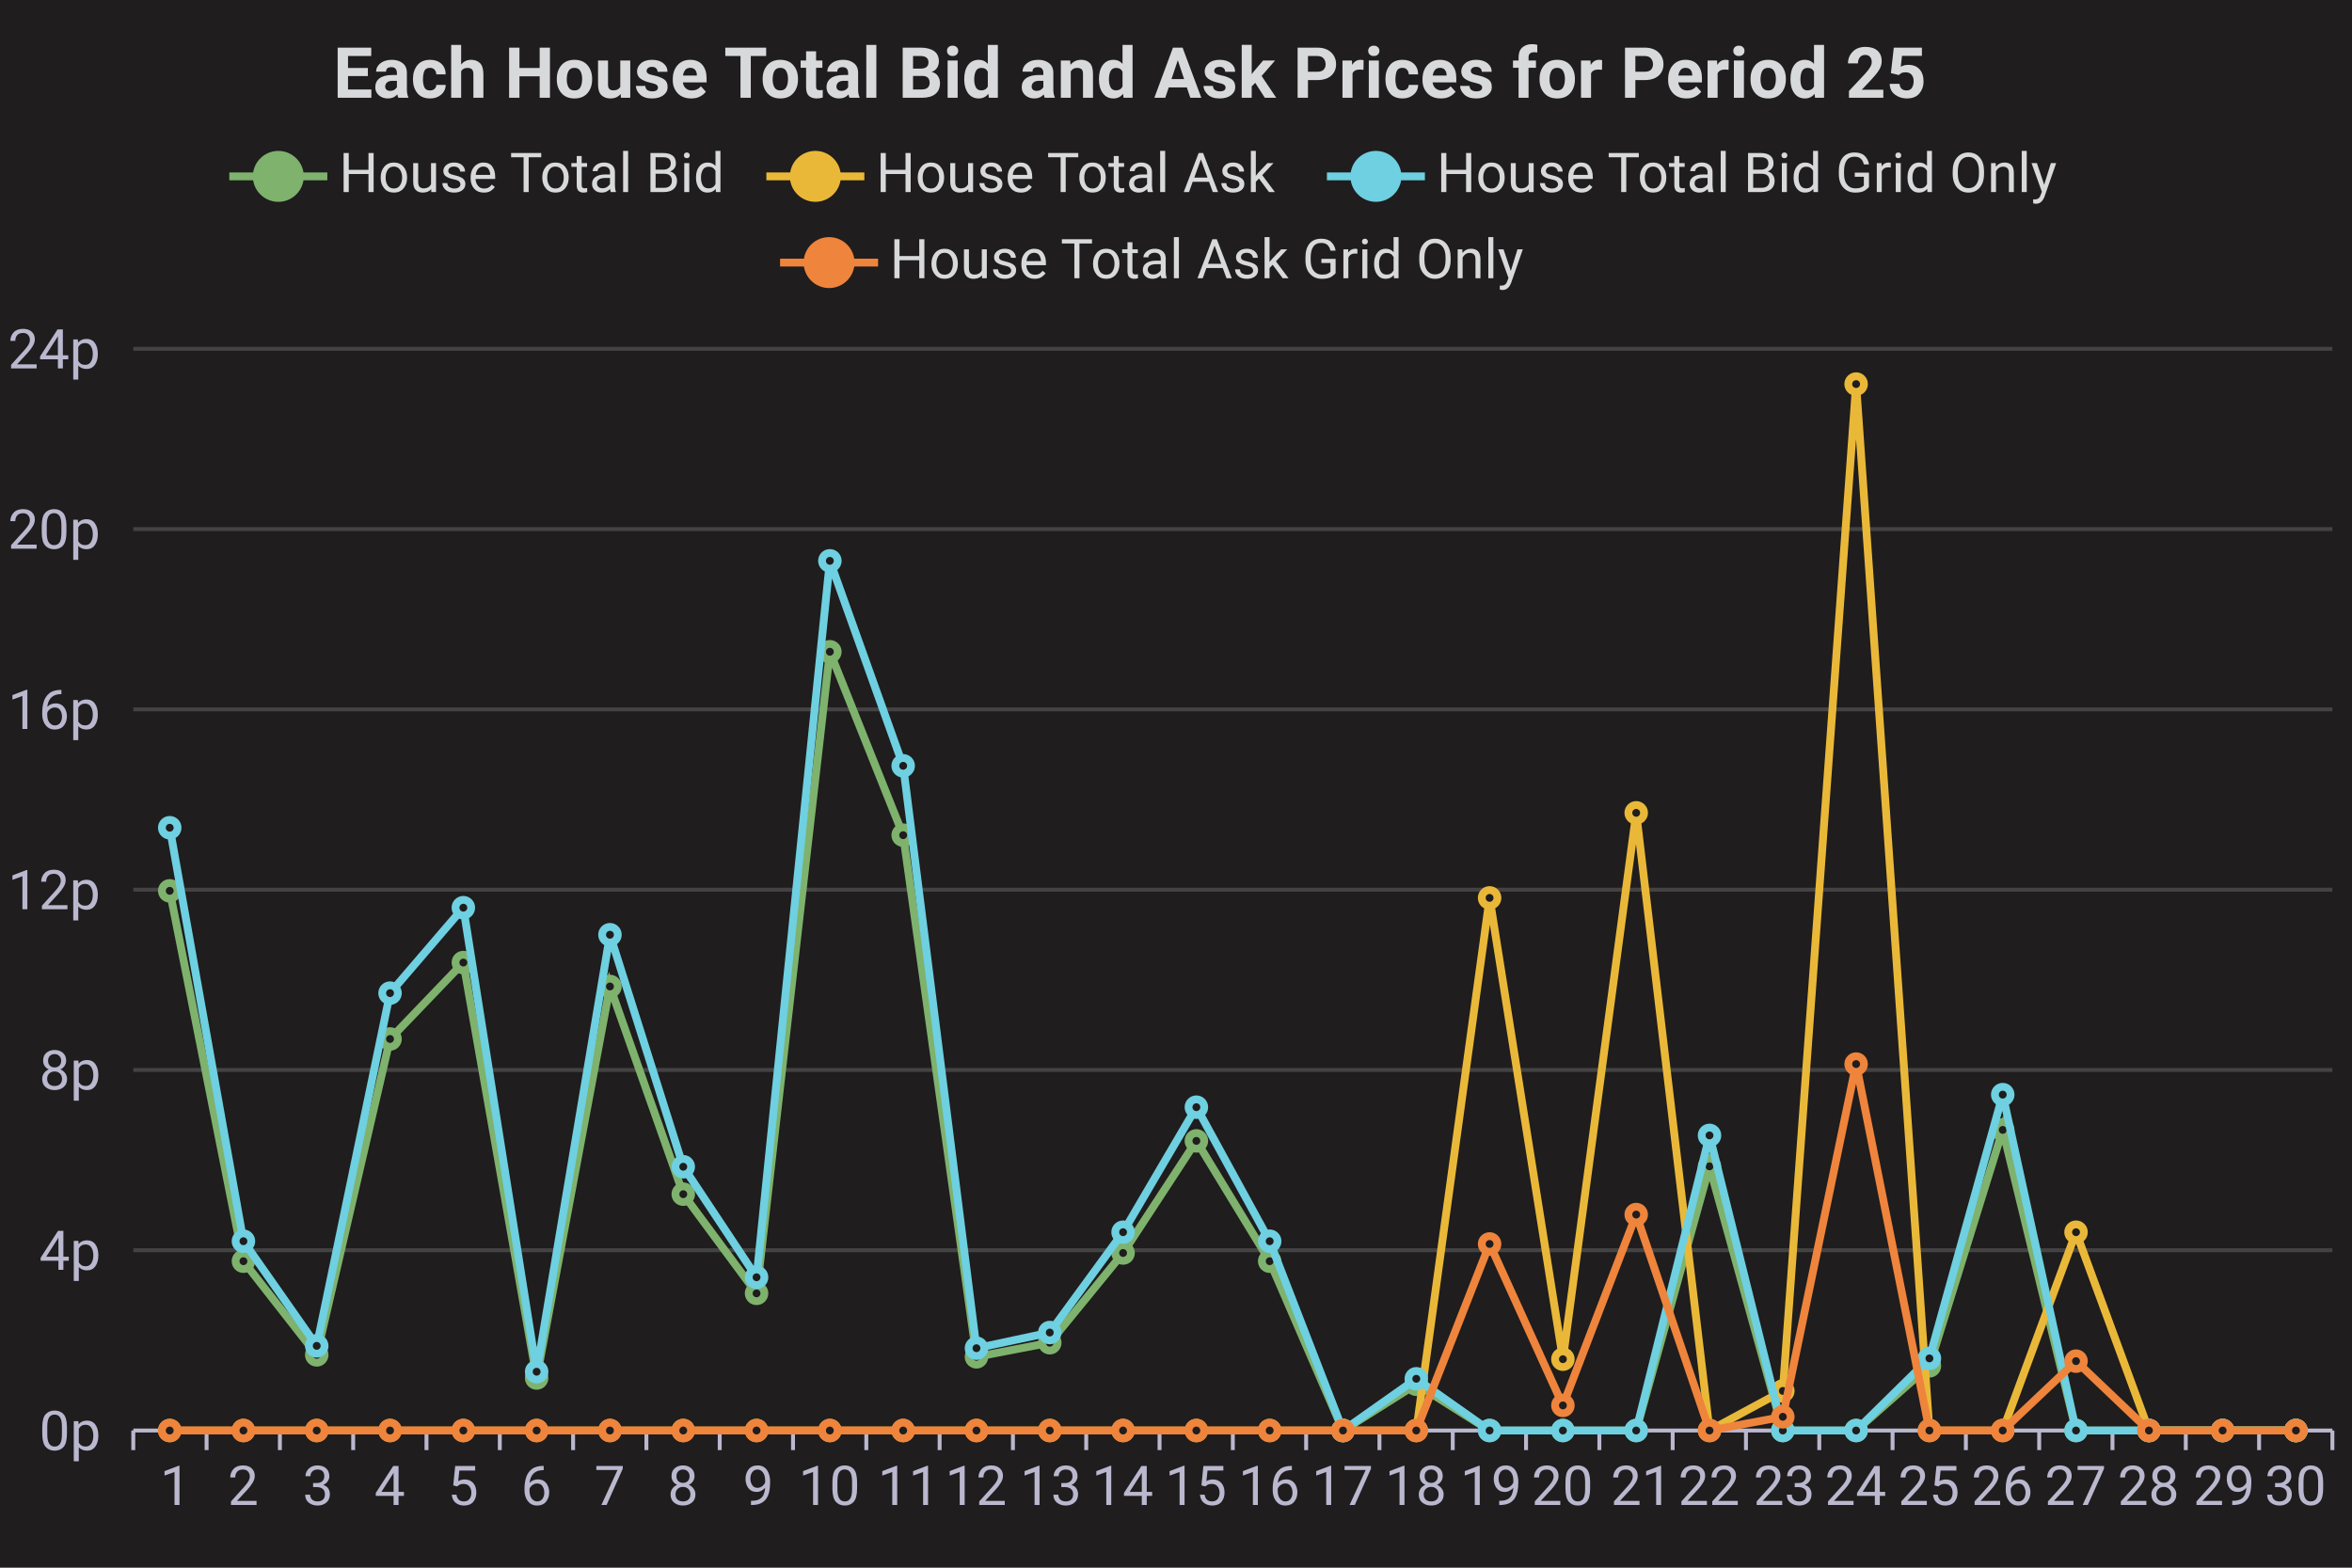
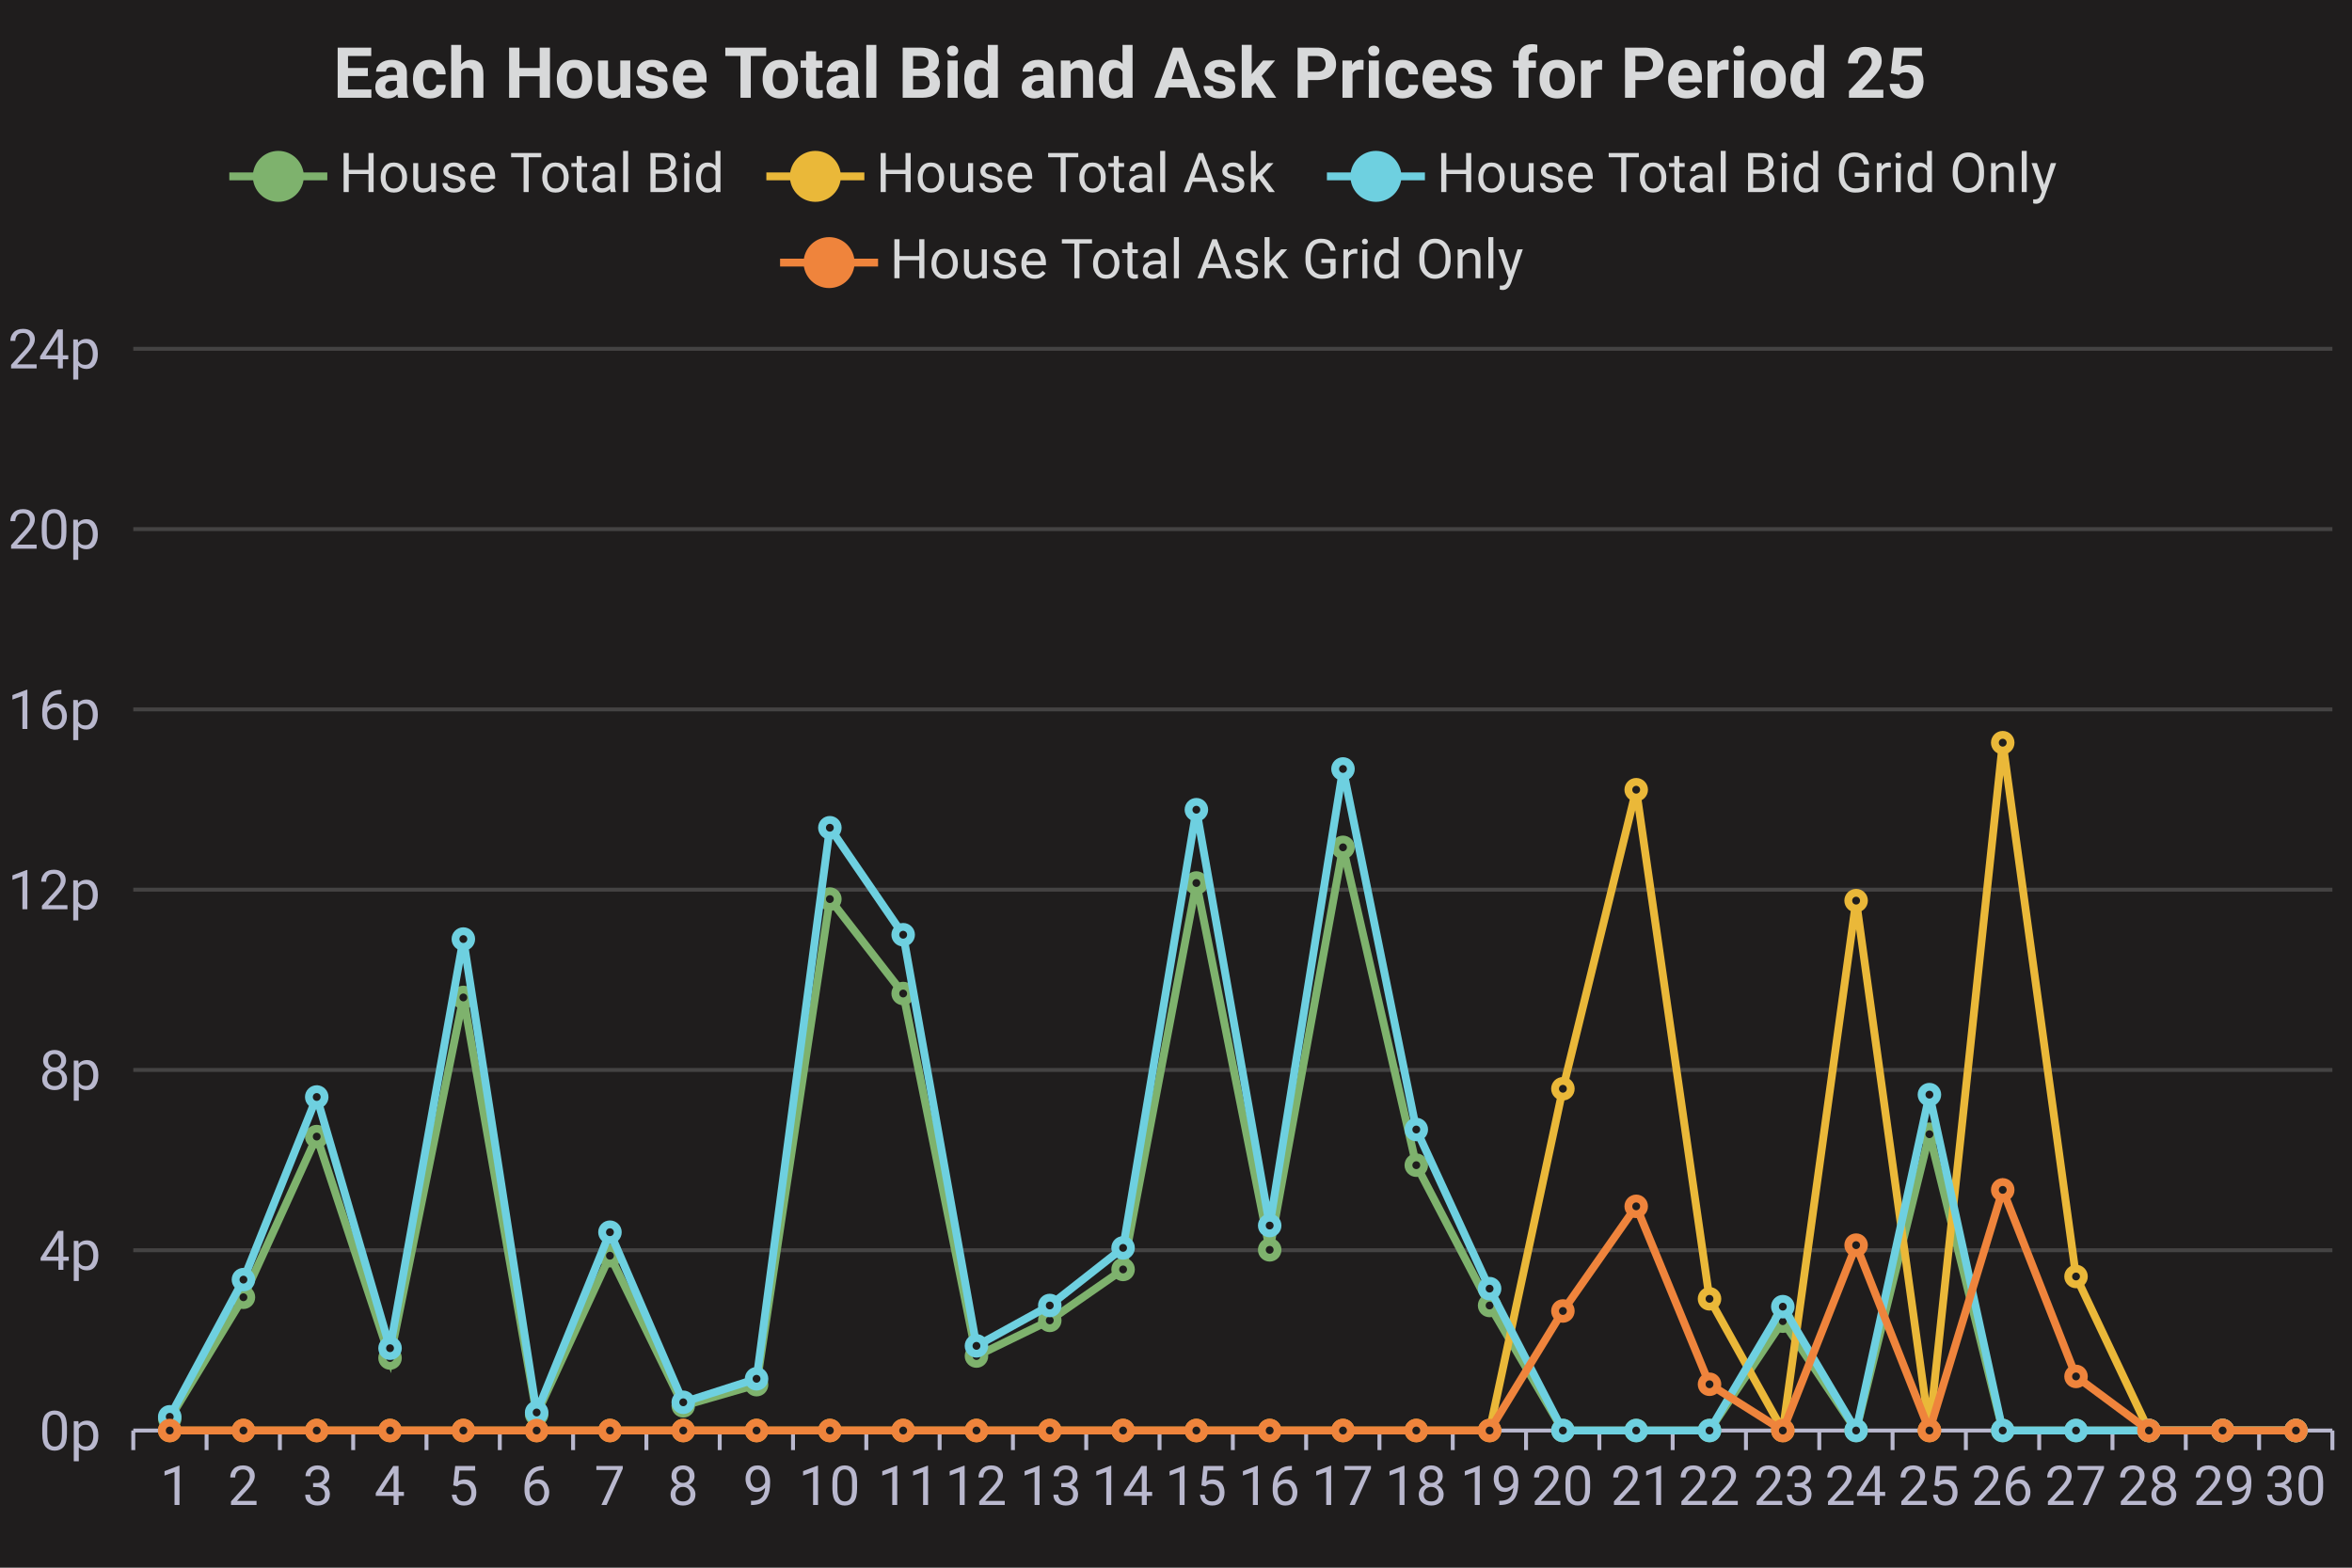
<svg xmlns="http://www.w3.org/2000/svg" width="600" height="400" viewBox="0 0 600 400">
  <rect x="0" y="0" width="600" height="400" fill="#1F1D1D" />
  <text font-size="18" x="85" y="5" dy="15" font-weight="bold" dominant-baseline="middle" font-family="Roboto" fill="#D8D9DA">
Each House Total Bid and Ask Prices for Period 25
</text>
  <g>
    <line stroke-width="2" x1="58.5" y1="45" x2="83.5" y2="45" stroke="#7EB26D" />
    <circle cx="71" cy="45" r="5.5" stroke-width="2" stroke="#7EB26D" fill="#7EB26D" />
    <text font-size="14" x="86.5" y="49" font-family="Roboto" fill="#D8D9DA">
House Total Bid
</text>
  </g>
  <g>
    <line stroke-width="2" x1="195.5" y1="45" x2="220.5" y2="45" stroke="#EAB839" />
    <circle cx="208" cy="45" r="5.5" stroke-width="2" stroke="#EAB839" fill="#EAB839" />
    <text font-size="14" x="223.5" y="49" font-family="Roboto" fill="#D8D9DA">
House Total Ask
</text>
  </g>
  <g>
    <line stroke-width="2" x1="338.5" y1="45" x2="363.5" y2="45" stroke="#6ED0E0" />
    <circle cx="351" cy="45" r="5.5" stroke-width="2" stroke="#6ED0E0" fill="#6ED0E0" />
    <text font-size="14" x="366.5" y="49" font-family="Roboto" fill="#D8D9DA">
House Total Bid Grid Only
</text>
  </g>
  <g>
    <line stroke-width="2" x1="199" y1="67" x2="224" y2="67" stroke="#EF843C" />
    <circle cx="211.5" cy="67" r="5.5" stroke-width="2" stroke="#EF843C" fill="#EF843C" />
    <text font-size="14" x="227" y="71" font-family="Roboto" fill="#D8D9DA">
House Total Ask Grid Only
</text>
  </g>
  <g stroke="#444343">
    <line stroke-width="1" x1="34" y1="89" x2="595" y2="89" />
    <line stroke-width="1" x1="34" y1="135" x2="595" y2="135" />
    <line stroke-width="1" x1="34" y1="181" x2="595" y2="181" />
    <line stroke-width="1" x1="34" y1="227" x2="595" y2="227" />
    <line stroke-width="1" x1="34" y1="273" x2="595" y2="273" />
    <line stroke-width="1" x1="34" y1="319" x2="595" y2="319" />
  </g>
  <g>
    <text font-size="14" x="2" y="94" font-family="Roboto" fill="#B9B8CE">
24p
</text>
    <text font-size="14" x="2" y="140" font-family="Roboto" fill="#B9B8CE">
20p
</text>
    <text font-size="14" x="2" y="186" font-family="Roboto" fill="#B9B8CE">
16p
</text>
    <text font-size="14" x="2" y="232" font-family="Roboto" fill="#B9B8CE">
12p
</text>
    <text font-size="14" x="10" y="278" font-family="Roboto" fill="#B9B8CE">
8p
</text>
    <text font-size="14" x="10" y="324" font-family="Roboto" fill="#B9B8CE">
4p
</text>
    <text font-size="14" x="10" y="370" font-family="Roboto" fill="#B9B8CE">
0p
</text>
  </g>
  <g>
    <g stroke="#B9B8CE">
      <line stroke-width="1" x1="34" y1="365" x2="595" y2="365" />
      <line stroke-width="1" x1="34" y1="365" x2="34" y2="370" />
      <line stroke-width="1" x1="52.7" y1="365" x2="52.7" y2="370" />
      <line stroke-width="1" x1="71.4" y1="365" x2="71.4" y2="370" />
      <line stroke-width="1" x1="90.1" y1="365" x2="90.1" y2="370" />
      <line stroke-width="1" x1="108.8" y1="365" x2="108.8" y2="370" />
      <line stroke-width="1" x1="127.5" y1="365" x2="127.5" y2="370" />
      <line stroke-width="1" x1="146.2" y1="365" x2="146.2" y2="370" />
      <line stroke-width="1" x1="164.9" y1="365" x2="164.9" y2="370" />
      <line stroke-width="1" x1="183.6" y1="365" x2="183.6" y2="370" />
      <line stroke-width="1" x1="202.3" y1="365" x2="202.3" y2="370" />
      <line stroke-width="1" x1="221" y1="365" x2="221" y2="370" />
      <line stroke-width="1" x1="239.7" y1="365" x2="239.7" y2="370" />
      <line stroke-width="1" x1="258.4" y1="365" x2="258.4" y2="370" />
      <line stroke-width="1" x1="277.1" y1="365" x2="277.1" y2="370" />
      <line stroke-width="1" x1="295.8" y1="365" x2="295.8" y2="370" />
      <line stroke-width="1" x1="314.5" y1="365" x2="314.5" y2="370" />
      <line stroke-width="1" x1="333.2" y1="365" x2="333.2" y2="370" />
      <line stroke-width="1" x1="351.9" y1="365" x2="351.9" y2="370" />
      <line stroke-width="1" x1="370.6" y1="365" x2="370.6" y2="370" />
      <line stroke-width="1" x1="389.3" y1="365" x2="389.3" y2="370" />
      <line stroke-width="1" x1="408" y1="365" x2="408" y2="370" />
      <line stroke-width="1" x1="426.7" y1="365" x2="426.7" y2="370" />
      <line stroke-width="1" x1="445.4" y1="365" x2="445.4" y2="370" />
      <line stroke-width="1" x1="464.1" y1="365" x2="464.1" y2="370" />
      <line stroke-width="1" x1="482.8" y1="365" x2="482.8" y2="370" />
      <line stroke-width="1" x1="501.5" y1="365" x2="501.5" y2="370" />
      <line stroke-width="1" x1="520.2" y1="365" x2="520.2" y2="370" />
      <line stroke-width="1" x1="538.9" y1="365" x2="538.9" y2="370" />
      <line stroke-width="1" x1="557.6" y1="365" x2="557.6" y2="370" />
      <line stroke-width="1" x1="576.3" y1="365" x2="576.3" y2="370" />
      <line stroke-width="1" x1="595" y1="365" x2="595" y2="370" />
    </g>
    <text font-size="14" x="40.8" y="384" font-family="Roboto" fill="#B9B8CE">
1
</text>
    <text font-size="14" x="58.1" y="384" font-family="Roboto" fill="#B9B8CE">
2
</text>
    <text font-size="14" x="77.2" y="384" font-family="Roboto" fill="#B9B8CE">
3
</text>
    <text font-size="14" x="95.5" y="384" font-family="Roboto" fill="#B9B8CE">
4
</text>
    <text font-size="14" x="114.2" y="384" font-family="Roboto" fill="#B9B8CE">
5
</text>
    <text font-size="14" x="132.9" y="384" font-family="Roboto" fill="#B9B8CE">
6
</text>
    <text font-size="14" x="151.6" y="384" font-family="Roboto" fill="#B9B8CE">
7
</text>
    <text font-size="14" x="170.3" y="384" font-family="Roboto" fill="#B9B8CE">
8
</text>
    <text font-size="14" x="189.5" y="384" font-family="Roboto" fill="#B9B8CE">
9
</text>
    <text font-size="14" x="203.7" y="384" font-family="Roboto" fill="#B9B8CE">
10
</text>
    <text font-size="14" x="223.9" y="384" font-family="Roboto" fill="#B9B8CE">
11
</text>
    <text font-size="14" x="241.1" y="384" font-family="Roboto" fill="#B9B8CE">
12
</text>
    <text font-size="14" x="260.2" y="384" font-family="Roboto" fill="#B9B8CE">
13
</text>
    <text font-size="14" x="278.5" y="384" font-family="Roboto" fill="#B9B8CE">
14
</text>
    <text font-size="14" x="297.2" y="384" font-family="Roboto" fill="#B9B8CE">
15
</text>
    <text font-size="14" x="315.9" y="384" font-family="Roboto" fill="#B9B8CE">
16
</text>
    <text font-size="14" x="334.6" y="384" font-family="Roboto" fill="#B9B8CE">
17
</text>
    <text font-size="14" x="353.3" y="384" font-family="Roboto" fill="#B9B8CE">
18
</text>
    <text font-size="14" x="372.5" y="384" font-family="Roboto" fill="#B9B8CE">
19
</text>
    <text font-size="14" x="390.7" y="384" font-family="Roboto" fill="#B9B8CE">
20
</text>
    <text font-size="14" x="410.9" y="384" font-family="Roboto" fill="#B9B8CE">
21
</text>
    <text font-size="14" x="428.1" y="384" font-family="Roboto" fill="#B9B8CE">
22
</text>
    <text font-size="14" x="447.3" y="384" font-family="Roboto" fill="#B9B8CE">
23
</text>
    <text font-size="14" x="465.5" y="384" font-family="Roboto" fill="#B9B8CE">
24
</text>
    <text font-size="14" x="484.2" y="384" font-family="Roboto" fill="#B9B8CE">
25
</text>
    <text font-size="14" x="502.9" y="384" font-family="Roboto" fill="#B9B8CE">
26
</text>
    <text font-size="14" x="521.6" y="384" font-family="Roboto" fill="#B9B8CE">
27
</text>
    <text font-size="14" x="540.2" y="384" font-family="Roboto" fill="#B9B8CE">
28
</text>
    <text font-size="14" x="559.5" y="384" font-family="Roboto" fill="#B9B8CE">
29
</text>
    <text font-size="14" x="577.7" y="384" font-family="Roboto" fill="#B9B8CE">
30
</text>
  </g>
  <g>
-     <path d="M 43.3 227.3 L 62.1 321.8 L 80.8 345.7 L 99.5 265.1 L 118.2 245.6 L 136.9 351.6 L 155.6 251.7 L 174.3 304.7 L 193 330 L 211.7 166.3 L 230.4 213.1 L 249.1 346.2 L 267.8 342.6 L 286.5 319.7 L 305.2 291.1 L 323.9 321.8 L 342.6 365 L 361.3 353.2 L 380 365 L 398.7 365 L 417.4 365 L 436.1 297.6 L 454.8 365 L 473.5 365 L 492.2 348.5 L 510.9 288.3 L 529.6 365 L 548.2 365 L 567 365 L 585.7 365" stroke-width="2" fill="none" stroke="#7EB26D" />
-     <circle cx="43.3" cy="227.3" r="2" stroke-width="2" stroke="#7EB26D" fill="#1F1D1D" />
-     <circle cx="62.1" cy="321.8" r="2" stroke-width="2" stroke="#7EB26D" fill="#1F1D1D" />
-     <circle cx="80.8" cy="345.7" r="2" stroke-width="2" stroke="#7EB26D" fill="#1F1D1D" />
-     <circle cx="99.5" cy="265.1" r="2" stroke-width="2" stroke="#7EB26D" fill="#1F1D1D" />
-     <circle cx="118.2" cy="245.6" r="2" stroke-width="2" stroke="#7EB26D" fill="#1F1D1D" />
-     <circle cx="136.9" cy="351.6" r="2" stroke-width="2" stroke="#7EB26D" fill="#1F1D1D" />
-     <circle cx="155.6" cy="251.7" r="2" stroke-width="2" stroke="#7EB26D" fill="#1F1D1D" />
-     <circle cx="174.3" cy="304.7" r="2" stroke-width="2" stroke="#7EB26D" fill="#1F1D1D" />
-     <circle cx="193" cy="330" r="2" stroke-width="2" stroke="#7EB26D" fill="#1F1D1D" />
-     <circle cx="211.7" cy="166.3" r="2" stroke-width="2" stroke="#7EB26D" fill="#1F1D1D" />
-     <circle cx="230.4" cy="213.1" r="2" stroke-width="2" stroke="#7EB26D" fill="#1F1D1D" />
-     <circle cx="249.1" cy="346.2" r="2" stroke-width="2" stroke="#7EB26D" fill="#1F1D1D" />
-     <circle cx="267.8" cy="342.6" r="2" stroke-width="2" stroke="#7EB26D" fill="#1F1D1D" />
-     <circle cx="286.5" cy="319.7" r="2" stroke-width="2" stroke="#7EB26D" fill="#1F1D1D" />
-     <circle cx="305.2" cy="291.1" r="2" stroke-width="2" stroke="#7EB26D" fill="#1F1D1D" />
-     <circle cx="323.9" cy="321.8" r="2" stroke-width="2" stroke="#7EB26D" fill="#1F1D1D" />
-     <circle cx="342.6" cy="365" r="2" stroke-width="2" stroke="#7EB26D" fill="#1F1D1D" />
-     <circle cx="361.3" cy="353.2" r="2" stroke-width="2" stroke="#7EB26D" fill="#1F1D1D" />
-     <circle cx="380" cy="365" r="2" stroke-width="2" stroke="#7EB26D" fill="#1F1D1D" />
+     <path d="M 43.3 362 L 62.1 331 L 80.8 290 L 99.5 346.5 L 118.2 254.5 L 136.9 360.9 L 155.6 320.4 L 174.3 358.7 L 193 353.3 L 211.7 229.4 L 230.4 253.5 L 249.1 346 L 267.8 336.9 L 286.5 323.9 L 305.2 225.3 L 323.9 318.9 L 342.6 216.2 L 361.3 297.3 L 380 333.1 L 398.7 365 L 417.4 365 L 436.1 365 L 454.8 337.1 L 473.5 365 L 492.2 289.4 L 510.9 365 L 529.6 365 L 548.2 365 L 567 365 L 585.7 365" stroke-width="2" fill="none" stroke="#7EB26D" />
+     <circle cx="43.3" cy="362" r="2" stroke-width="2" stroke="#7EB26D" fill="#1F1D1D" />
+     <circle cx="62.1" cy="331" r="2" stroke-width="2" stroke="#7EB26D" fill="#1F1D1D" />
+     <circle cx="80.8" cy="290" r="2" stroke-width="2" stroke="#7EB26D" fill="#1F1D1D" />
+     <circle cx="99.5" cy="346.5" r="2" stroke-width="2" stroke="#7EB26D" fill="#1F1D1D" />
+     <circle cx="118.2" cy="254.5" r="2" stroke-width="2" stroke="#7EB26D" fill="#1F1D1D" />
+     <circle cx="136.9" cy="360.9" r="2" stroke-width="2" stroke="#7EB26D" fill="#1F1D1D" />
+     <circle cx="155.6" cy="320.4" r="2" stroke-width="2" stroke="#7EB26D" fill="#1F1D1D" />
+     <circle cx="174.3" cy="358.7" r="2" stroke-width="2" stroke="#7EB26D" fill="#1F1D1D" />
+     <circle cx="193" cy="353.3" r="2" stroke-width="2" stroke="#7EB26D" fill="#1F1D1D" />
+     <circle cx="211.7" cy="229.4" r="2" stroke-width="2" stroke="#7EB26D" fill="#1F1D1D" />
+     <circle cx="230.4" cy="253.5" r="2" stroke-width="2" stroke="#7EB26D" fill="#1F1D1D" />
+     <circle cx="249.1" cy="346" r="2" stroke-width="2" stroke="#7EB26D" fill="#1F1D1D" />
+     <circle cx="267.8" cy="336.9" r="2" stroke-width="2" stroke="#7EB26D" fill="#1F1D1D" />
+     <circle cx="286.5" cy="323.9" r="2" stroke-width="2" stroke="#7EB26D" fill="#1F1D1D" />
+     <circle cx="305.2" cy="225.3" r="2" stroke-width="2" stroke="#7EB26D" fill="#1F1D1D" />
+     <circle cx="323.9" cy="318.9" r="2" stroke-width="2" stroke="#7EB26D" fill="#1F1D1D" />
+     <circle cx="342.6" cy="216.2" r="2" stroke-width="2" stroke="#7EB26D" fill="#1F1D1D" />
+     <circle cx="361.3" cy="297.3" r="2" stroke-width="2" stroke="#7EB26D" fill="#1F1D1D" />
+     <circle cx="380" cy="333.1" r="2" stroke-width="2" stroke="#7EB26D" fill="#1F1D1D" />
    <circle cx="398.7" cy="365" r="2" stroke-width="2" stroke="#7EB26D" fill="#1F1D1D" />
    <circle cx="417.4" cy="365" r="2" stroke-width="2" stroke="#7EB26D" fill="#1F1D1D" />
-     <circle cx="436.1" cy="297.6" r="2" stroke-width="2" stroke="#7EB26D" fill="#1F1D1D" />
-     <circle cx="454.8" cy="365" r="2" stroke-width="2" stroke="#7EB26D" fill="#1F1D1D" />
+     <circle cx="436.1" cy="365" r="2" stroke-width="2" stroke="#7EB26D" fill="#1F1D1D" />
+     <circle cx="454.8" cy="337.1" r="2" stroke-width="2" stroke="#7EB26D" fill="#1F1D1D" />
    <circle cx="473.5" cy="365" r="2" stroke-width="2" stroke="#7EB26D" fill="#1F1D1D" />
-     <circle cx="492.2" cy="348.5" r="2" stroke-width="2" stroke="#7EB26D" fill="#1F1D1D" />
-     <circle cx="510.9" cy="288.3" r="2" stroke-width="2" stroke="#7EB26D" fill="#1F1D1D" />
+     <circle cx="492.2" cy="289.4" r="2" stroke-width="2" stroke="#7EB26D" fill="#1F1D1D" />
+     <circle cx="510.9" cy="365" r="2" stroke-width="2" stroke="#7EB26D" fill="#1F1D1D" />
    <circle cx="529.6" cy="365" r="2" stroke-width="2" stroke="#7EB26D" fill="#1F1D1D" />
    <circle cx="548.2" cy="365" r="2" stroke-width="2" stroke="#7EB26D" fill="#1F1D1D" />
    <circle cx="567" cy="365" r="2" stroke-width="2" stroke="#7EB26D" fill="#1F1D1D" />
    <circle cx="585.7" cy="365" r="2" stroke-width="2" stroke="#7EB26D" fill="#1F1D1D" />
  </g>
  <g>
-     <path d="M 43.3 365 L 62.1 365 L 80.8 365 L 99.5 365 L 118.2 365 L 136.9 365 L 155.6 365 L 174.3 365 L 193 365 L 211.7 365 L 230.4 365 L 249.1 365 L 267.8 365 L 286.5 365 L 305.2 365 L 323.9 365 L 342.6 365 L 361.3 365 L 380 229.1 L 398.7 346.8 L 417.4 207.4 L 436.1 365 L 454.8 354.9 L 473.5 98 L 492.2 365 L 510.9 365 L 529.6 314.4 L 548.2 365 L 567 365 L 585.7 365" stroke-width="2" fill="none" stroke="#EAB839" />
+     <path d="M 43.3 365 L 62.1 365 L 80.8 365 L 99.5 365 L 118.2 365 L 136.9 365 L 155.6 365 L 174.3 365 L 193 365 L 211.7 365 L 230.4 365 L 249.1 365 L 267.8 365 L 286.5 365 L 305.2 365 L 323.9 365 L 342.6 365 L 361.3 365 L 380 365 L 398.7 277.8 L 417.4 201.5 L 436.1 331.4 L 454.8 365 L 473.5 229.8 L 492.2 365 L 510.9 189.5 L 529.6 325.7 L 548.2 365 L 567 365 L 585.7 365" stroke-width="2" fill="none" stroke="#EAB839" />
    <circle cx="43.3" cy="365" r="2" stroke-width="2" stroke="#EAB839" fill="#1F1D1D" />
    <circle cx="62.1" cy="365" r="2" stroke-width="2" stroke="#EAB839" fill="#1F1D1D" />
    <circle cx="80.8" cy="365" r="2" stroke-width="2" stroke="#EAB839" fill="#1F1D1D" />
    <circle cx="99.5" cy="365" r="2" stroke-width="2" stroke="#EAB839" fill="#1F1D1D" />
    <circle cx="118.2" cy="365" r="2" stroke-width="2" stroke="#EAB839" fill="#1F1D1D" />
    <circle cx="136.9" cy="365" r="2" stroke-width="2" stroke="#EAB839" fill="#1F1D1D" />
    <circle cx="155.6" cy="365" r="2" stroke-width="2" stroke="#EAB839" fill="#1F1D1D" />
    <circle cx="174.3" cy="365" r="2" stroke-width="2" stroke="#EAB839" fill="#1F1D1D" />
    <circle cx="193" cy="365" r="2" stroke-width="2" stroke="#EAB839" fill="#1F1D1D" />
    <circle cx="211.7" cy="365" r="2" stroke-width="2" stroke="#EAB839" fill="#1F1D1D" />
    <circle cx="230.4" cy="365" r="2" stroke-width="2" stroke="#EAB839" fill="#1F1D1D" />
    <circle cx="249.1" cy="365" r="2" stroke-width="2" stroke="#EAB839" fill="#1F1D1D" />
    <circle cx="267.8" cy="365" r="2" stroke-width="2" stroke="#EAB839" fill="#1F1D1D" />
    <circle cx="286.5" cy="365" r="2" stroke-width="2" stroke="#EAB839" fill="#1F1D1D" />
    <circle cx="305.2" cy="365" r="2" stroke-width="2" stroke="#EAB839" fill="#1F1D1D" />
    <circle cx="323.9" cy="365" r="2" stroke-width="2" stroke="#EAB839" fill="#1F1D1D" />
    <circle cx="342.6" cy="365" r="2" stroke-width="2" stroke="#EAB839" fill="#1F1D1D" />
    <circle cx="361.3" cy="365" r="2" stroke-width="2" stroke="#EAB839" fill="#1F1D1D" />
-     <circle cx="380" cy="229.1" r="2" stroke-width="2" stroke="#EAB839" fill="#1F1D1D" />
-     <circle cx="398.7" cy="346.8" r="2" stroke-width="2" stroke="#EAB839" fill="#1F1D1D" />
-     <circle cx="417.4" cy="207.4" r="2" stroke-width="2" stroke="#EAB839" fill="#1F1D1D" />
-     <circle cx="436.1" cy="365" r="2" stroke-width="2" stroke="#EAB839" fill="#1F1D1D" />
-     <circle cx="454.8" cy="354.9" r="2" stroke-width="2" stroke="#EAB839" fill="#1F1D1D" />
-     <circle cx="473.5" cy="98" r="2" stroke-width="2" stroke="#EAB839" fill="#1F1D1D" />
+     <circle cx="380" cy="365" r="2" stroke-width="2" stroke="#EAB839" fill="#1F1D1D" />
+     <circle cx="398.7" cy="277.8" r="2" stroke-width="2" stroke="#EAB839" fill="#1F1D1D" />
+     <circle cx="417.4" cy="201.5" r="2" stroke-width="2" stroke="#EAB839" fill="#1F1D1D" />
+     <circle cx="436.1" cy="331.4" r="2" stroke-width="2" stroke="#EAB839" fill="#1F1D1D" />
+     <circle cx="454.8" cy="365" r="2" stroke-width="2" stroke="#EAB839" fill="#1F1D1D" />
+     <circle cx="473.5" cy="229.8" r="2" stroke-width="2" stroke="#EAB839" fill="#1F1D1D" />
    <circle cx="492.2" cy="365" r="2" stroke-width="2" stroke="#EAB839" fill="#1F1D1D" />
-     <circle cx="510.9" cy="365" r="2" stroke-width="2" stroke="#EAB839" fill="#1F1D1D" />
-     <circle cx="529.6" cy="314.4" r="2" stroke-width="2" stroke="#EAB839" fill="#1F1D1D" />
+     <circle cx="510.9" cy="189.5" r="2" stroke-width="2" stroke="#EAB839" fill="#1F1D1D" />
+     <circle cx="529.6" cy="325.7" r="2" stroke-width="2" stroke="#EAB839" fill="#1F1D1D" />
    <circle cx="548.2" cy="365" r="2" stroke-width="2" stroke="#EAB839" fill="#1F1D1D" />
    <circle cx="567" cy="365" r="2" stroke-width="2" stroke="#EAB839" fill="#1F1D1D" />
    <circle cx="585.7" cy="365" r="2" stroke-width="2" stroke="#EAB839" fill="#1F1D1D" />
  </g>
  <g>
-     <path d="M 43.3 211.2 L 62.1 316.7 L 80.8 343.4 L 99.5 253.4 L 118.2 231.6 L 136.9 350 L 155.6 238.5 L 174.3 297.7 L 193 325.9 L 211.7 143.1 L 230.4 195.4 L 249.1 344 L 267.8 340 L 286.5 314.4 L 305.2 282.5 L 323.9 316.7 L 342.6 365 L 361.3 351.8 L 380 365 L 398.7 365 L 417.4 365 L 436.1 289.7 L 454.8 365 L 473.5 365 L 492.2 346.6 L 510.9 279.3 L 529.6 365 L 548.2 365 L 567 365 L 585.7 365" stroke-width="2" fill="none" stroke="#6ED0E0" />
-     <circle cx="43.3" cy="211.2" r="2" stroke-width="2" stroke="#6ED0E0" fill="#1F1D1D" />
-     <circle cx="62.1" cy="316.7" r="2" stroke-width="2" stroke="#6ED0E0" fill="#1F1D1D" />
-     <circle cx="80.8" cy="343.4" r="2" stroke-width="2" stroke="#6ED0E0" fill="#1F1D1D" />
-     <circle cx="99.5" cy="253.4" r="2" stroke-width="2" stroke="#6ED0E0" fill="#1F1D1D" />
-     <circle cx="118.2" cy="231.6" r="2" stroke-width="2" stroke="#6ED0E0" fill="#1F1D1D" />
-     <circle cx="136.9" cy="350" r="2" stroke-width="2" stroke="#6ED0E0" fill="#1F1D1D" />
-     <circle cx="155.6" cy="238.5" r="2" stroke-width="2" stroke="#6ED0E0" fill="#1F1D1D" />
-     <circle cx="174.3" cy="297.7" r="2" stroke-width="2" stroke="#6ED0E0" fill="#1F1D1D" />
-     <circle cx="193" cy="325.9" r="2" stroke-width="2" stroke="#6ED0E0" fill="#1F1D1D" />
-     <circle cx="211.7" cy="143.1" r="2" stroke-width="2" stroke="#6ED0E0" fill="#1F1D1D" />
-     <circle cx="230.4" cy="195.4" r="2" stroke-width="2" stroke="#6ED0E0" fill="#1F1D1D" />
-     <circle cx="249.1" cy="344" r="2" stroke-width="2" stroke="#6ED0E0" fill="#1F1D1D" />
-     <circle cx="267.8" cy="340" r="2" stroke-width="2" stroke="#6ED0E0" fill="#1F1D1D" />
-     <circle cx="286.5" cy="314.4" r="2" stroke-width="2" stroke="#6ED0E0" fill="#1F1D1D" />
-     <circle cx="305.2" cy="282.5" r="2" stroke-width="2" stroke="#6ED0E0" fill="#1F1D1D" />
-     <circle cx="323.9" cy="316.7" r="2" stroke-width="2" stroke="#6ED0E0" fill="#1F1D1D" />
-     <circle cx="342.6" cy="365" r="2" stroke-width="2" stroke="#6ED0E0" fill="#1F1D1D" />
-     <circle cx="361.3" cy="351.8" r="2" stroke-width="2" stroke="#6ED0E0" fill="#1F1D1D" />
-     <circle cx="380" cy="365" r="2" stroke-width="2" stroke="#6ED0E0" fill="#1F1D1D" />
+     <path d="M 43.3 361.5 L 62.1 326.5 L 80.8 279.9 L 99.5 344 L 118.2 239.6 L 136.9 360.4 L 155.6 314.4 L 174.3 357.8 L 193 351.8 L 211.7 211.2 L 230.4 238.5 L 249.1 343.4 L 267.8 333.1 L 286.5 318.4 L 305.2 206.6 L 323.9 312.7 L 342.6 196.2 L 361.3 288.2 L 380 328.8 L 398.7 365 L 417.4 365 L 436.1 365 L 454.8 333.4 L 473.5 365 L 492.2 279.3 L 510.9 365 L 529.6 365 L 548.2 365 L 567 365 L 585.7 365" stroke-width="2" fill="none" stroke="#6ED0E0" />
+     <circle cx="43.3" cy="361.5" r="2" stroke-width="2" stroke="#6ED0E0" fill="#1F1D1D" />
+     <circle cx="62.1" cy="326.5" r="2" stroke-width="2" stroke="#6ED0E0" fill="#1F1D1D" />
+     <circle cx="80.8" cy="279.9" r="2" stroke-width="2" stroke="#6ED0E0" fill="#1F1D1D" />
+     <circle cx="99.5" cy="344" r="2" stroke-width="2" stroke="#6ED0E0" fill="#1F1D1D" />
+     <circle cx="118.2" cy="239.6" r="2" stroke-width="2" stroke="#6ED0E0" fill="#1F1D1D" />
+     <circle cx="136.9" cy="360.4" r="2" stroke-width="2" stroke="#6ED0E0" fill="#1F1D1D" />
+     <circle cx="155.6" cy="314.4" r="2" stroke-width="2" stroke="#6ED0E0" fill="#1F1D1D" />
+     <circle cx="174.3" cy="357.8" r="2" stroke-width="2" stroke="#6ED0E0" fill="#1F1D1D" />
+     <circle cx="193" cy="351.8" r="2" stroke-width="2" stroke="#6ED0E0" fill="#1F1D1D" />
+     <circle cx="211.7" cy="211.2" r="2" stroke-width="2" stroke="#6ED0E0" fill="#1F1D1D" />
+     <circle cx="230.4" cy="238.5" r="2" stroke-width="2" stroke="#6ED0E0" fill="#1F1D1D" />
+     <circle cx="249.1" cy="343.4" r="2" stroke-width="2" stroke="#6ED0E0" fill="#1F1D1D" />
+     <circle cx="267.8" cy="333.1" r="2" stroke-width="2" stroke="#6ED0E0" fill="#1F1D1D" />
+     <circle cx="286.5" cy="318.4" r="2" stroke-width="2" stroke="#6ED0E0" fill="#1F1D1D" />
+     <circle cx="305.2" cy="206.6" r="2" stroke-width="2" stroke="#6ED0E0" fill="#1F1D1D" />
+     <circle cx="323.9" cy="312.7" r="2" stroke-width="2" stroke="#6ED0E0" fill="#1F1D1D" />
+     <circle cx="342.6" cy="196.2" r="2" stroke-width="2" stroke="#6ED0E0" fill="#1F1D1D" />
+     <circle cx="361.3" cy="288.2" r="2" stroke-width="2" stroke="#6ED0E0" fill="#1F1D1D" />
+     <circle cx="380" cy="328.8" r="2" stroke-width="2" stroke="#6ED0E0" fill="#1F1D1D" />
    <circle cx="398.7" cy="365" r="2" stroke-width="2" stroke="#6ED0E0" fill="#1F1D1D" />
    <circle cx="417.4" cy="365" r="2" stroke-width="2" stroke="#6ED0E0" fill="#1F1D1D" />
-     <circle cx="436.1" cy="289.7" r="2" stroke-width="2" stroke="#6ED0E0" fill="#1F1D1D" />
-     <circle cx="454.8" cy="365" r="2" stroke-width="2" stroke="#6ED0E0" fill="#1F1D1D" />
+     <circle cx="436.1" cy="365" r="2" stroke-width="2" stroke="#6ED0E0" fill="#1F1D1D" />
+     <circle cx="454.8" cy="333.4" r="2" stroke-width="2" stroke="#6ED0E0" fill="#1F1D1D" />
    <circle cx="473.5" cy="365" r="2" stroke-width="2" stroke="#6ED0E0" fill="#1F1D1D" />
-     <circle cx="492.2" cy="346.6" r="2" stroke-width="2" stroke="#6ED0E0" fill="#1F1D1D" />
-     <circle cx="510.9" cy="279.3" r="2" stroke-width="2" stroke="#6ED0E0" fill="#1F1D1D" />
+     <circle cx="492.2" cy="279.3" r="2" stroke-width="2" stroke="#6ED0E0" fill="#1F1D1D" />
+     <circle cx="510.9" cy="365" r="2" stroke-width="2" stroke="#6ED0E0" fill="#1F1D1D" />
    <circle cx="529.6" cy="365" r="2" stroke-width="2" stroke="#6ED0E0" fill="#1F1D1D" />
    <circle cx="548.2" cy="365" r="2" stroke-width="2" stroke="#6ED0E0" fill="#1F1D1D" />
    <circle cx="567" cy="365" r="2" stroke-width="2" stroke="#6ED0E0" fill="#1F1D1D" />
    <circle cx="585.7" cy="365" r="2" stroke-width="2" stroke="#6ED0E0" fill="#1F1D1D" />
  </g>
  <g>
-     <path d="M 43.3 365 L 62.1 365 L 80.8 365 L 99.5 365 L 118.2 365 L 136.9 365 L 155.6 365 L 174.3 365 L 193 365 L 211.7 365 L 230.4 365 L 249.1 365 L 267.8 365 L 286.5 365 L 305.2 365 L 323.9 365 L 342.6 365 L 361.3 365 L 380 317.4 L 398.7 358.6 L 417.4 309.9 L 436.1 365 L 454.8 361.5 L 473.5 271.5 L 492.2 365 L 510.9 365 L 529.6 347.3 L 548.2 365 L 567 365 L 585.7 365" stroke-width="2" fill="none" stroke="#EF843C" />
+     <path d="M 43.3 365 L 62.1 365 L 80.8 365 L 99.5 365 L 118.2 365 L 136.9 365 L 155.6 365 L 174.3 365 L 193 365 L 211.7 365 L 230.4 365 L 249.1 365 L 267.8 365 L 286.5 365 L 305.2 365 L 323.9 365 L 342.6 365 L 361.3 365 L 380 365 L 398.7 334.5 L 417.4 307.8 L 436.1 353.2 L 454.8 365 L 473.5 317.7 L 492.2 365 L 510.9 303.6 L 529.6 351.2 L 548.2 365 L 567 365 L 585.7 365" stroke-width="2" fill="none" stroke="#EF843C" />
    <circle cx="43.3" cy="365" r="2" stroke-width="2" stroke="#EF843C" fill="#1F1D1D" />
    <circle cx="62.1" cy="365" r="2" stroke-width="2" stroke="#EF843C" fill="#1F1D1D" />
    <circle cx="80.8" cy="365" r="2" stroke-width="2" stroke="#EF843C" fill="#1F1D1D" />
    <circle cx="99.5" cy="365" r="2" stroke-width="2" stroke="#EF843C" fill="#1F1D1D" />
    <circle cx="118.2" cy="365" r="2" stroke-width="2" stroke="#EF843C" fill="#1F1D1D" />
    <circle cx="136.9" cy="365" r="2" stroke-width="2" stroke="#EF843C" fill="#1F1D1D" />
    <circle cx="155.6" cy="365" r="2" stroke-width="2" stroke="#EF843C" fill="#1F1D1D" />
    <circle cx="174.3" cy="365" r="2" stroke-width="2" stroke="#EF843C" fill="#1F1D1D" />
    <circle cx="193" cy="365" r="2" stroke-width="2" stroke="#EF843C" fill="#1F1D1D" />
    <circle cx="211.7" cy="365" r="2" stroke-width="2" stroke="#EF843C" fill="#1F1D1D" />
    <circle cx="230.4" cy="365" r="2" stroke-width="2" stroke="#EF843C" fill="#1F1D1D" />
    <circle cx="249.1" cy="365" r="2" stroke-width="2" stroke="#EF843C" fill="#1F1D1D" />
    <circle cx="267.8" cy="365" r="2" stroke-width="2" stroke="#EF843C" fill="#1F1D1D" />
    <circle cx="286.5" cy="365" r="2" stroke-width="2" stroke="#EF843C" fill="#1F1D1D" />
    <circle cx="305.2" cy="365" r="2" stroke-width="2" stroke="#EF843C" fill="#1F1D1D" />
    <circle cx="323.9" cy="365" r="2" stroke-width="2" stroke="#EF843C" fill="#1F1D1D" />
    <circle cx="342.6" cy="365" r="2" stroke-width="2" stroke="#EF843C" fill="#1F1D1D" />
    <circle cx="361.3" cy="365" r="2" stroke-width="2" stroke="#EF843C" fill="#1F1D1D" />
-     <circle cx="380" cy="317.4" r="2" stroke-width="2" stroke="#EF843C" fill="#1F1D1D" />
-     <circle cx="398.7" cy="358.6" r="2" stroke-width="2" stroke="#EF843C" fill="#1F1D1D" />
-     <circle cx="417.4" cy="309.9" r="2" stroke-width="2" stroke="#EF843C" fill="#1F1D1D" />
-     <circle cx="436.1" cy="365" r="2" stroke-width="2" stroke="#EF843C" fill="#1F1D1D" />
-     <circle cx="454.8" cy="361.5" r="2" stroke-width="2" stroke="#EF843C" fill="#1F1D1D" />
-     <circle cx="473.5" cy="271.5" r="2" stroke-width="2" stroke="#EF843C" fill="#1F1D1D" />
+     <circle cx="380" cy="365" r="2" stroke-width="2" stroke="#EF843C" fill="#1F1D1D" />
+     <circle cx="398.7" cy="334.5" r="2" stroke-width="2" stroke="#EF843C" fill="#1F1D1D" />
+     <circle cx="417.4" cy="307.8" r="2" stroke-width="2" stroke="#EF843C" fill="#1F1D1D" />
+     <circle cx="436.1" cy="353.2" r="2" stroke-width="2" stroke="#EF843C" fill="#1F1D1D" />
+     <circle cx="454.8" cy="365" r="2" stroke-width="2" stroke="#EF843C" fill="#1F1D1D" />
+     <circle cx="473.5" cy="317.7" r="2" stroke-width="2" stroke="#EF843C" fill="#1F1D1D" />
    <circle cx="492.2" cy="365" r="2" stroke-width="2" stroke="#EF843C" fill="#1F1D1D" />
-     <circle cx="510.9" cy="365" r="2" stroke-width="2" stroke="#EF843C" fill="#1F1D1D" />
-     <circle cx="529.6" cy="347.3" r="2" stroke-width="2" stroke="#EF843C" fill="#1F1D1D" />
+     <circle cx="510.9" cy="303.6" r="2" stroke-width="2" stroke="#EF843C" fill="#1F1D1D" />
+     <circle cx="529.6" cy="351.2" r="2" stroke-width="2" stroke="#EF843C" fill="#1F1D1D" />
    <circle cx="548.2" cy="365" r="2" stroke-width="2" stroke="#EF843C" fill="#1F1D1D" />
    <circle cx="567" cy="365" r="2" stroke-width="2" stroke="#EF843C" fill="#1F1D1D" />
    <circle cx="585.7" cy="365" r="2" stroke-width="2" stroke="#EF843C" fill="#1F1D1D" />
  </g>
</svg>
